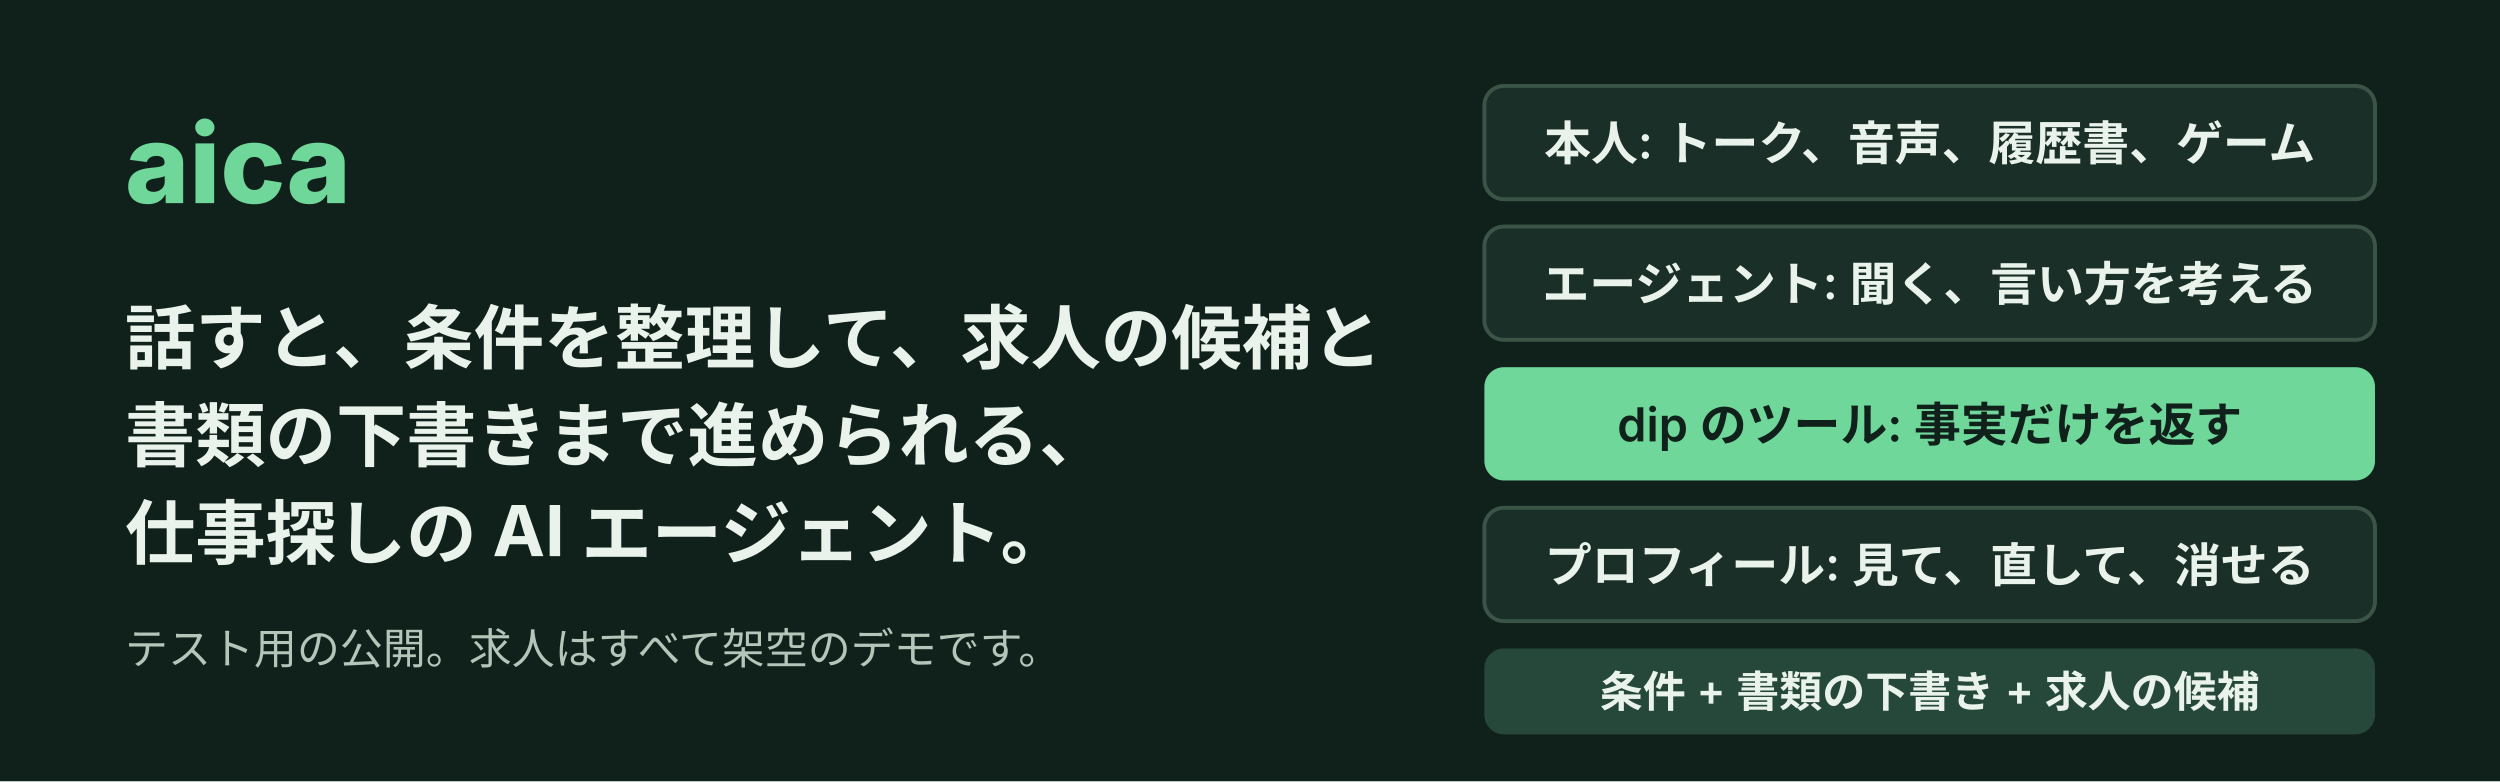
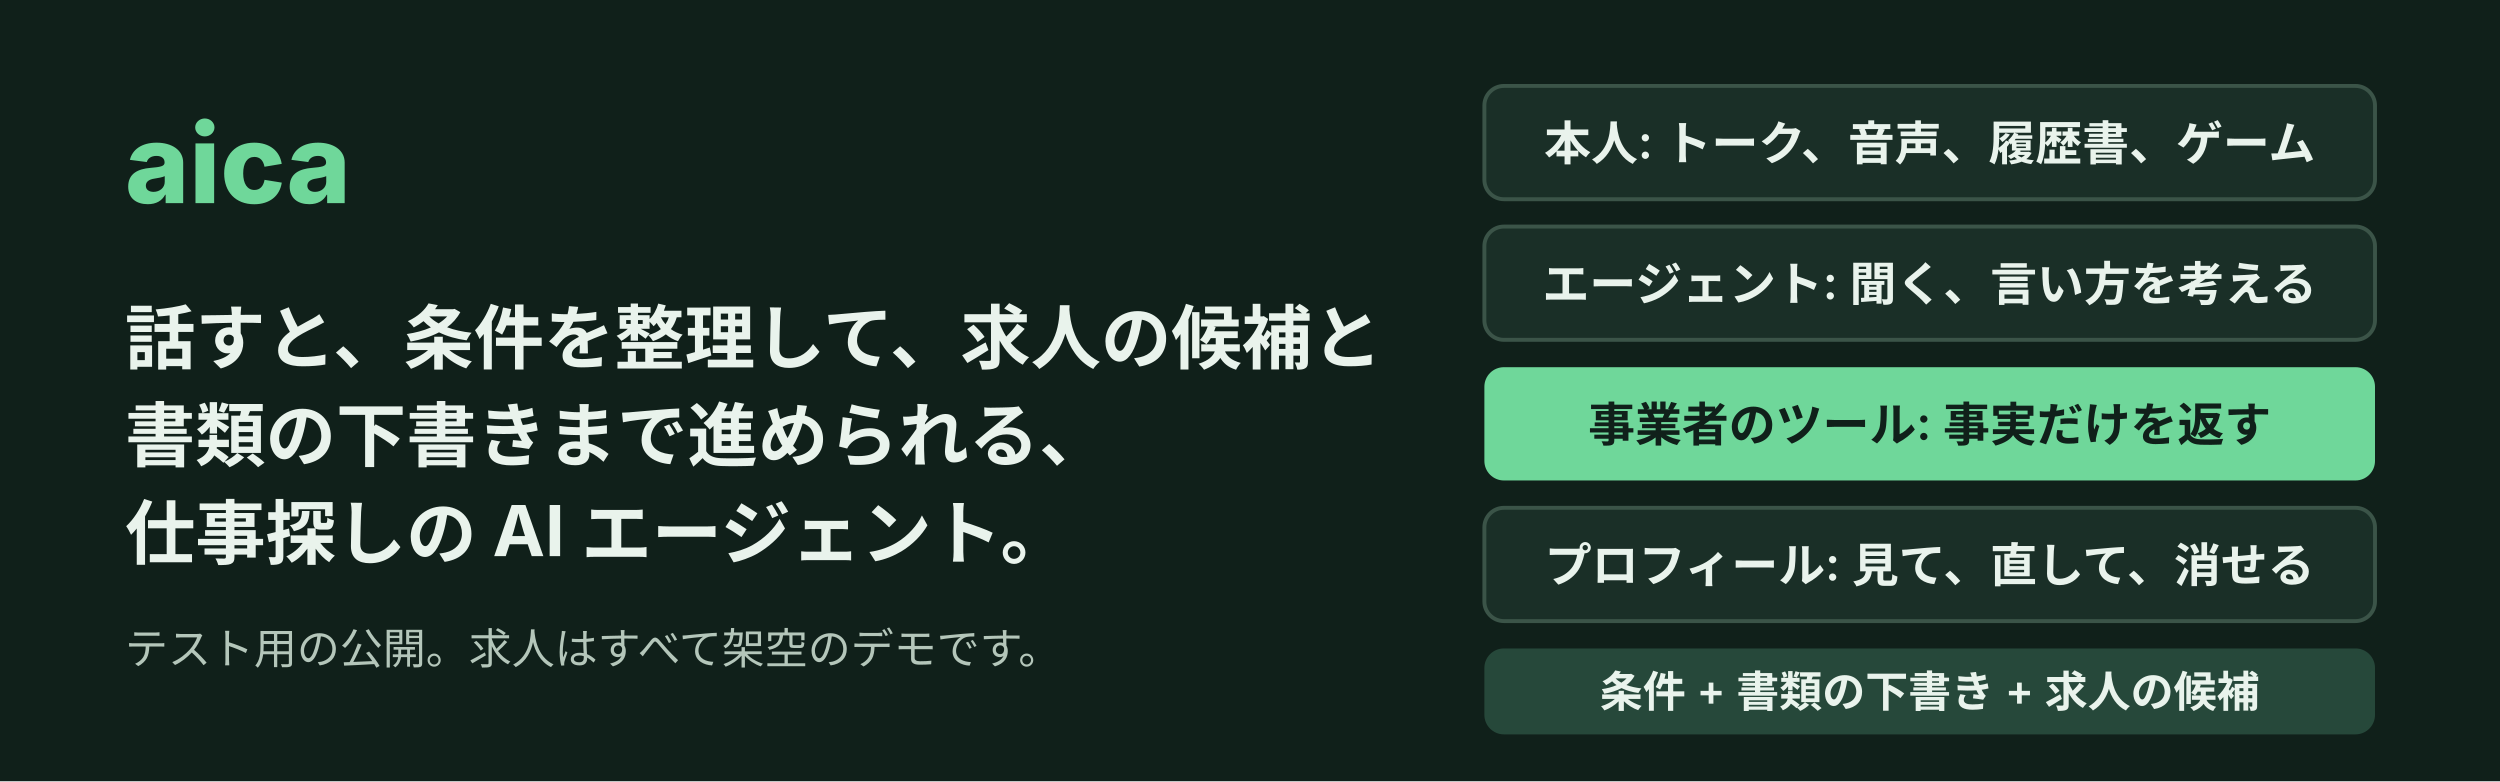
- <svg xmlns="http://www.w3.org/2000/svg" viewBox="0 0 1280 400" role="img" aria-label="aica のバナー。左に 1 文。右に、本人の話からエージェントが聞き、dip のツールが事実を返し、条件の整理から求人の候補と書類の下書きまで進む流れ">
+ <svg xmlns="http://www.w3.org/2000/svg" viewBox="0 0 1280 400" role="img" aria-label="aica のバナー。左に 1 文。右に、本人の話からエージェントが聞き、事業者のツールが事実を返し、条件の整理から求人の候補と書類の下書きまで進む流れ">
  <rect width="1280" height="400" fill="#10201A" />
  <text x="64" y="104" font-family="system-ui, -apple-system, 'Hiragino Sans', sans-serif" font-size="56" font-weight="800" fill="#6FD79A">aica</text>
  <g font-family="system-ui, -apple-system, 'Hiragino Sans', sans-serif" font-size="36" font-weight="700" fill="#E9F3EC">
    <text x="64" y="186">話すと、条件を整理して、求人の候補と</text>
    <text x="64" y="236">書類の下書きまで進められる、</text>
    <text x="64" y="286">仕事探しの AI エージェント。</text>
  </g>
  <text x="64" y="340" font-family="system-ui, -apple-system, 'Hiragino Sans', sans-serif" font-size="22" fill="#B4C6BA">テスト用の公開。求人はすべて架空のデモです。</text>
  <g font-family="system-ui, -apple-system, 'Hiragino Sans', sans-serif" font-size="24" font-weight="600">
    <rect x="760" y="44" width="456" height="58" rx="10" fill="#1A2F27" stroke="#3B5448" stroke-width="2" />
    <text x="988" y="82" text-anchor="middle" fill="#E9F3EC">本人: トーク、音声、履歴書、ゲーム</text>
    <rect x="760" y="116" width="456" height="58" rx="10" fill="#1A2F27" stroke="#3B5448" stroke-width="2" />
    <text x="988" y="154" text-anchor="middle" fill="#E9F3EC">エージェント: 聞く、言い方を考える</text>
    <rect x="760" y="188" width="456" height="58" rx="10" fill="#6FD79A" />
-     <text x="988" y="226" text-anchor="middle" fill="#10201A">dip のツール: 事実だけを返す</text>
+     <text x="988" y="226" text-anchor="middle" fill="#10201A">事業者のツール: 事実だけを返す</text>
    <rect x="760" y="260" width="456" height="58" rx="10" fill="#1A2F27" stroke="#3B5448" stroke-width="2" />
    <text x="988" y="298" text-anchor="middle" fill="#E9F3EC">プロフィール: 見て、直して、消せる</text>
    <rect x="760" y="332" width="456" height="44" rx="10" fill="#26483A" />
    <text x="988" y="362" text-anchor="middle" font-size="22" fill="#E9F3EC">条件 + 書類の下書き + 求人の候補</text>
  </g>
</svg>
